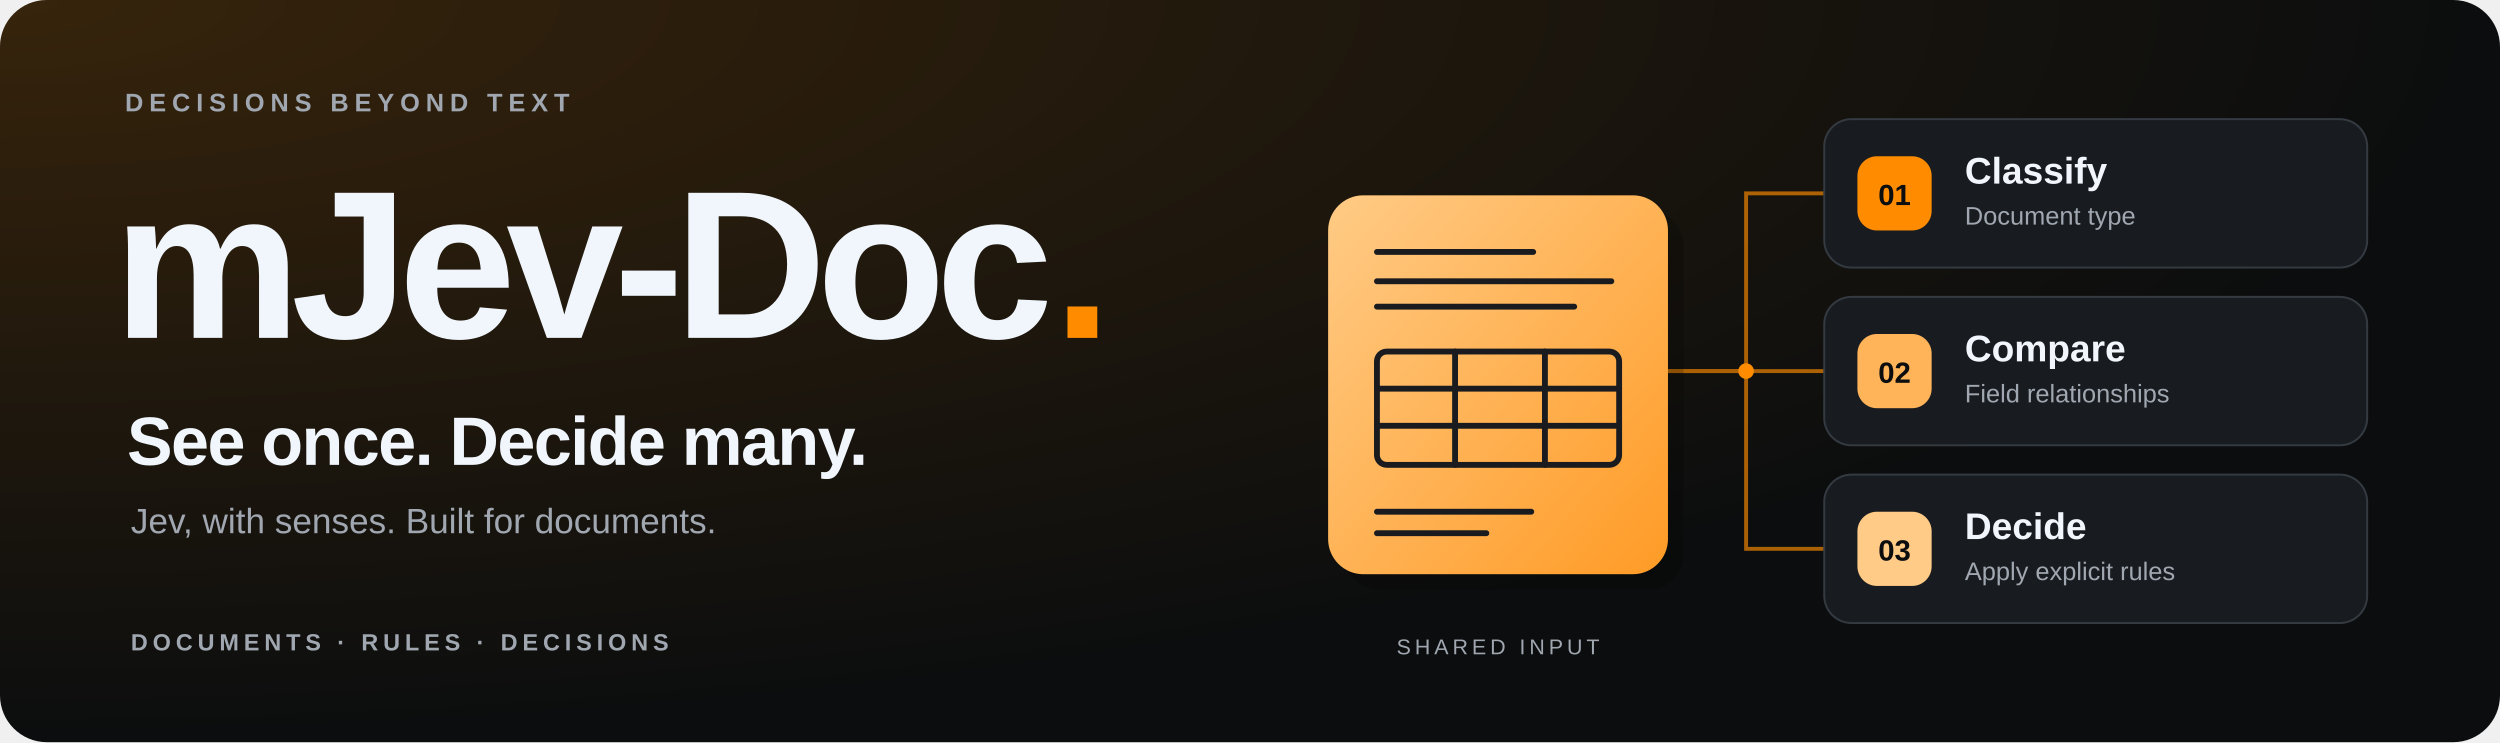
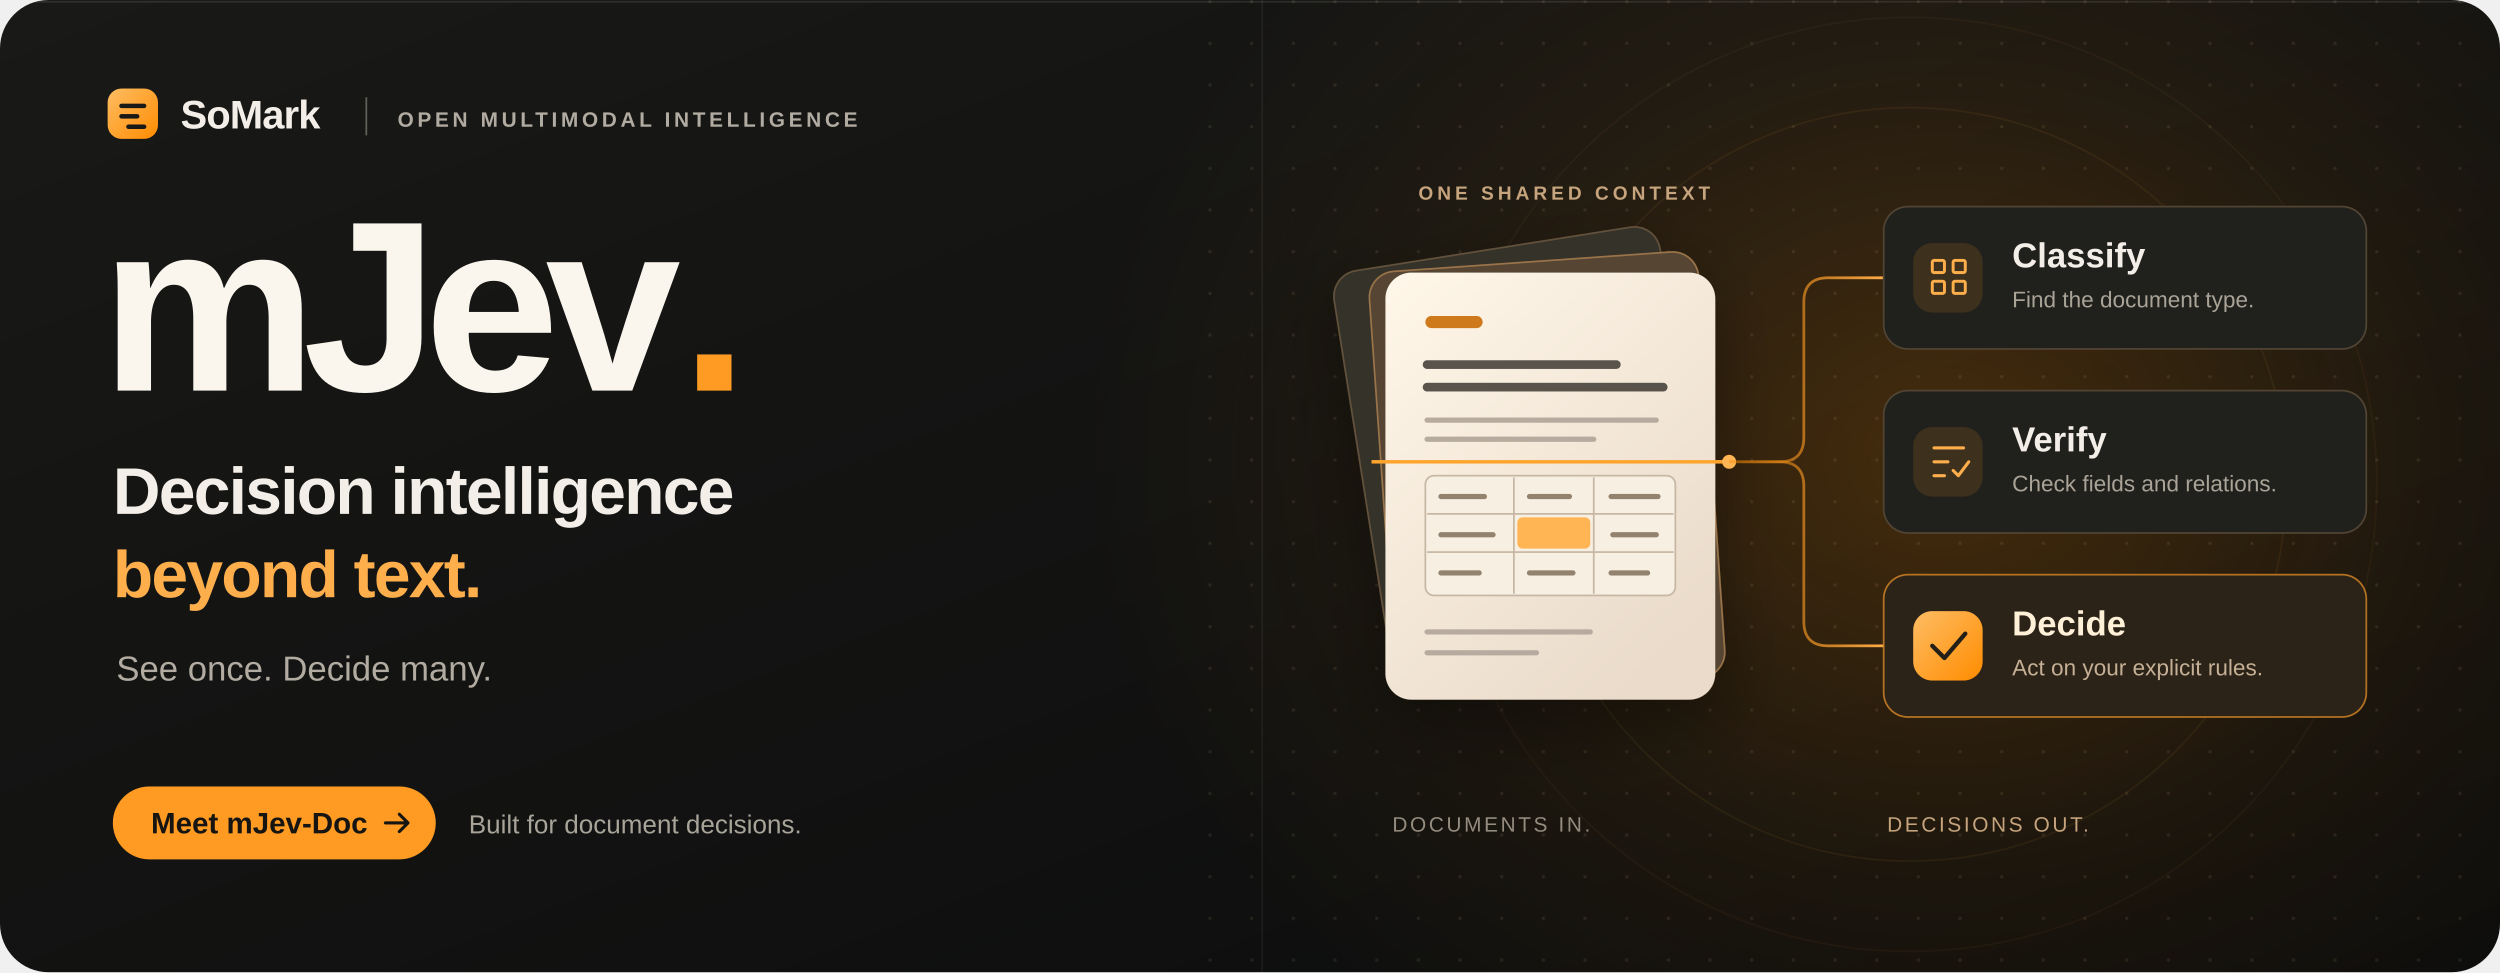
- <svg xmlns="http://www.w3.org/2000/svg" viewBox="0 0 1280 380" width="1280" height="380" role="img" aria-labelledby="title description">
+ <svg xmlns="http://www.w3.org/2000/svg" width="1440" height="560" viewBox="0 0 1440 560" role="img" aria-labelledby="title description">
  <defs>
-     <radialGradient id="glow" cx="0" cy="0" r="1">
-       <stop offset="0" stop-color="#ff8c00" stop-opacity=".18" />
+     <linearGradient id="background" x2="1" y2="1">
+       <stop stop-color="#191917" />
+       <stop offset="1" stop-color="#0b0c0c" />
+     </linearGradient>
+     <radialGradient id="halo">
+       <stop stop-color="#ff8c00" stop-opacity=".22" />
+       <stop offset=".58" stop-color="#ff8c00" stop-opacity=".06" />
      <stop offset="1" stop-color="#ff8c00" stop-opacity="0" />
    </radialGradient>
-     <linearGradient id="paper" x2="1" y2="1">
-       <stop stop-color="#ffcb86" />
-       <stop offset="1" stop-color="#ff9b26" />
+     <linearGradient id="paper" x2=".7" y2="1">
+       <stop stop-color="#fff7e9" />
+       <stop offset="1" stop-color="#eadbca" />
    </linearGradient>
+     <linearGradient id="orange" x2="1" y2="1">
+       <stop stop-color="#ffbd64" />
+       <stop offset="1" stop-color="#ff8c00" />
+     </linearGradient>
+     <linearGradient id="line">
+       <stop stop-color="#ff8c00" stop-opacity=".25" />
+       <stop offset="1" stop-color="#ffad48" />
+     </linearGradient>
+     <pattern id="dots" width="24" height="24" patternUnits="userSpaceOnUse">
+       <circle cx="1" cy="1" r="1" fill="#e9c698" opacity=".10" />
+     </pattern>
+     <clipPath id="frame">
+       <rect width="1440" height="560" rx="28" />
+     </clipPath>
+     <filter id="shadow" x="-35%" y="-30%" width="180%" height="180%">
+       <feDropShadow dx="0" dy="16" stdDeviation="18" flood-color="#000" flood-opacity=".35" />
+     </filter>
  </defs>
-   <rect width="1280" height="380" rx="24" fill="#0b0d0e" />
-   <rect width="1280" height="380" rx="24" fill="url(#glow)" />
-   <g font-family="Arial, Helvetica, sans-serif">
-     <text x="64" y="57" fill="#a0a7b0" font-size="13" letter-spacing="3" font-weight="700">DECISIONS BEYOND TEXT</text>
-     <text x="58" y="173" fill="#f0f6fc" font-size="108" letter-spacing="-5" font-weight="800">mJev-Doc<tspan fill="#ff8c00">.</tspan>
-     </text>
-     <text x="65" y="238" fill="#f0f6fc" font-size="35" font-weight="700" letter-spacing="-.8">See once. Decide many.</text>
-     <text x="67" y="273" fill="#a0a7b0" font-size="18">Jev, with senses. Built for documents.</text>
-     <text x="67" y="333" fill="#a0a7b0" font-size="12" letter-spacing="2.5" font-weight="700">DOCUMENTS · RULES · DECISIONS</text>
-   </g>
-   <g stroke="#ff8c00" stroke-width="2" fill="none" opacity=".65">
-     <path d="M854 190H894V99H934" />
-     <path d="M854 190H934" />
-     <path d="M894 190V281H934" />
-   </g>
-   <circle cx="894" cy="190" r="4" fill="#ff8c00" />
-   <g transform="translate(680 100)">
-     <rect x="8" y="8" width="174" height="194" rx="18" fill="#000" opacity=".18" />
-     <rect width="174" height="194" rx="18" fill="url(#paper)" />
-     <g fill="none" stroke="#191b1e" stroke-width="3" stroke-linecap="round">
-       <path d="M25 29H105M25 44H145M25 57H126" />
-       <rect x="25" y="80" width="124" height="58" rx="5" />
-       <path d="M25 99H149M25 118H149M65 80V138M111 80V138" />
-       <path d="M25 162H104M25 173H81" />
-     </g>
+   <g clip-path="url(#frame)">
+     <rect width="1440" height="560" fill="url(#background)" />
+     <ellipse cx="1120" cy="264" rx="500" ry="420" fill="url(#halo)" />
+     <rect x="688" width="752" height="560" fill="url(#dots)" />
+     <path d="M727 0V560" stroke="#f6e4c9" stroke-opacity=".06" />
+     <path d="M0 1H1440" stroke="#fff" stroke-opacity=".10" />
+     <circle cx="1100" cy="279" r="217" fill="none" stroke="#ffac46" stroke-opacity=".07" />
+     <circle cx="1100" cy="279" r="269" fill="none" stroke="#ffac46" stroke-opacity=".045" />
  </g>
  <g font-family="Arial, Helvetica, sans-serif">
-     <g transform="translate(934 61)">
-       <rect width="278" height="76" rx="14" fill="#181c20" stroke="#343a41" />
-       <rect x="17" y="19" width="38" height="38" rx="10" fill="#ff8c00" />
-       <text x="36" y="44" text-anchor="middle" font-size="15" fill="#0b0d0e" font-weight="700">01</text>
-       <text x="72" y="33" fill="#f0f6fc" font-size="19" font-weight="700">Classify</text>
-       <text x="72" y="54" fill="#a0a7b0" font-size="13">Document type</text>
+     <rect x="62" y="51" width="29" height="29" rx="8" fill="url(#orange)" />
+     <path d="M70 61H83M70 67H79M74 73H83" stroke="#191917" stroke-width="2.6" stroke-linecap="round" />
+     <text x="104" y="74" fill="#f3eee7" font-size="23" font-weight="700" letter-spacing="-.5">SoMark</text>
+     <path d="M211 56V78" stroke="#62605a" />
+     <text x="229" y="73" fill="#b1aba1" font-size="12" font-weight="600" letter-spacing="2.1">OPEN MULTIMODAL INTELLIGENCE</text>
+     <text x="58" y="225" fill="#faf6ee" font-size="140" font-weight="800" letter-spacing="-8">mJev<tspan fill="#ff9b22">.</tspan>
+     </text>
+     <text x="65" y="296" fill="#f3eee7" font-size="38" font-weight="600" letter-spacing="-1">Decision intelligence</text>
+     <text x="65" y="344" fill="#ffae4c" font-size="38" font-weight="600" letter-spacing="-1">beyond text.</text>
+     <text x="67" y="392" fill="#b1aba1" font-size="20">See once. Decide many.</text>
+     <rect x="65" y="453" width="186" height="42" rx="21" fill="#ff9b22" />
+     <text x="87" y="480" fill="#161512" font-size="17" font-weight="700">Meet mJev-Doc</text>
+     <path d="M222 474H235M230 469L235 474L230 479" stroke="#161512" stroke-width="1.8" fill="none" stroke-linecap="round" stroke-linejoin="round" />
+     <text x="270" y="480" fill="#a9a499" font-size="15">Built for document decisions.</text>
+   </g>
+   <g transform="translate(798 157)" filter="url(#shadow)">
+     <rect x="-15" y="-15" width="190" height="246" rx="15" fill="#34302a" stroke="#62513b" transform="rotate(-9 80 100)" />
+     <rect x="-2" y="-6" width="190" height="246" rx="15" fill="#544533" stroke="#997348" transform="rotate(-4 85 115)" />
+     <rect width="190" height="246" rx="15" fill="url(#paper)" />
+     <rect x="23" y="25" width="33" height="7" rx="3.5" fill="#ce7a1a" />
+     <path d="M24 53H133M24 66H160" stroke="#59534b" stroke-width="5" stroke-linecap="round" />
+     <path d="M24 85H156M24 96H120" stroke="#b6ab9e" stroke-width="3" stroke-linecap="round" />
+     <rect x="23" y="117" width="144" height="69" rx="5" fill="#f8efe3" stroke="#c6b7a4" />
+     <path d="M24 139H166M24 161H166M74 118V185M120 118V185" stroke="#c6b7a4" />
+     <rect x="76" y="141" width="42" height="18" rx="3" fill="#ffb552" />
+     <path d="M32 129H57M83 129H106M130 129H157M32 151H62M131 151H156M32 173H54M83 173H108M130 173H151" stroke="#92826e" stroke-width="3" stroke-linecap="round" />
+     <path d="M24 207H118M24 219H87" stroke="#b6ab9e" stroke-width="3" stroke-linecap="round" />
+     <path d="M-8 109H198" stroke="#ffa52f" stroke-width="2" />
+     <circle cx="198" cy="109" r="4" fill="#ffb552" />
+   </g>
+   <g stroke="url(#line)" stroke-width="1.6" fill="none">
+     <path d="M996 266H1025Q1039 266 1039 252V174Q1039 160 1053 160H1085" />
+     <path d="M996 266H1085" />
+     <path d="M996 266H1025Q1039 266 1039 280V358Q1039 372 1053 372H1085" />
+   </g>
+   <g font-family="Arial, Helvetica, sans-serif">
+     <text x="817" y="115" fill="#c6a47d" font-size="11" letter-spacing="2.3" font-weight="600">ONE SHARED CONTEXT</text>
+     <g transform="translate(1085 119)">
+       <rect width="278" height="82" rx="14" fill="#20201c" stroke="#514433" />
+       <rect x="17" y="21" width="40" height="40" rx="11" fill="#ff9b22" fill-opacity=".13" />
+       <g fill="none" stroke="#ffae4c" stroke-width="1.7">
+         <rect x="28" y="31" width="7" height="7" rx="1" />
+         <rect x="40" y="31" width="7" height="7" rx="1" />
+         <rect x="28" y="43" width="7" height="7" rx="1" />
+         <rect x="40" y="43" width="7" height="7" rx="1" />
+       </g>
+       <text x="74" y="35" fill="#f3eee7" font-size="20" font-weight="600">Classify</text>
+       <text x="74" y="58" fill="#aaa397" font-size="13">Find the document type.</text>
    </g>
-     <g transform="translate(934 152)">
-       <rect width="278" height="76" rx="14" fill="#181c20" stroke="#343a41" />
-       <rect x="17" y="19" width="38" height="38" rx="10" fill="#ffb45a" />
-       <text x="36" y="44" text-anchor="middle" font-size="15" fill="#0b0d0e" font-weight="700">02</text>
-       <text x="72" y="33" fill="#f0f6fc" font-size="19" font-weight="700">Compare</text>
-       <text x="72" y="54" fill="#a0a7b0" font-size="13">Field relationships</text>
+     <g transform="translate(1085 225)">
+       <rect width="278" height="82" rx="14" fill="#20201c" stroke="#514433" />
+       <rect x="17" y="21" width="40" height="40" rx="11" fill="#ff9b22" fill-opacity=".13" />
+       <path d="M29 33H46M29 41H37M29 49H35M40 46L43 49L49 41" fill="none" stroke="#ffae4c" stroke-width="1.8" stroke-linecap="round" stroke-linejoin="round" />
+       <text x="74" y="35" fill="#f3eee7" font-size="20" font-weight="600">Verify</text>
+       <text x="74" y="58" fill="#aaa397" font-size="13">Check fields and relations.</text>
    </g>
-     <g transform="translate(934 243)">
-       <rect width="278" height="76" rx="14" fill="#181c20" stroke="#343a41" />
-       <rect x="17" y="19" width="38" height="38" rx="10" fill="#ffcb86" />
-       <text x="36" y="44" text-anchor="middle" font-size="15" fill="#0b0d0e" font-weight="700">03</text>
-       <text x="72" y="33" fill="#f0f6fc" font-size="19" font-weight="700">Decide</text>
-       <text x="72" y="54" fill="#a0a7b0" font-size="13">Apply explicit rules</text>
+     <g transform="translate(1085 331)">
+       <rect width="278" height="82" rx="14" fill="#2c2318" stroke="#d88726" stroke-opacity=".8" />
+       <rect x="17" y="21" width="40" height="40" rx="11" fill="url(#orange)" />
+       <path d="M28 41L35 48L47 34" fill="none" stroke="#242018" stroke-width="2.5" stroke-linecap="round" stroke-linejoin="round" />
+       <text x="74" y="35" fill="#fff0d8" font-size="20" font-weight="600">Decide</text>
+       <text x="74" y="58" fill="#c5b095" font-size="13">Act on your explicit rules.</text>
    </g>
-     <text x="767" y="335" text-anchor="middle" fill="#a0a7b0" font-size="11" letter-spacing="2">SHARED INPUT</text>
+     <text x="802" y="479" fill="#958c80" font-size="12" letter-spacing="1.5">DOCUMENTS IN.</text>
+     <text x="1087" y="479" fill="#c6a47d" font-size="12" letter-spacing="1.5">DECISIONS OUT.</text>
  </g>
</svg>
